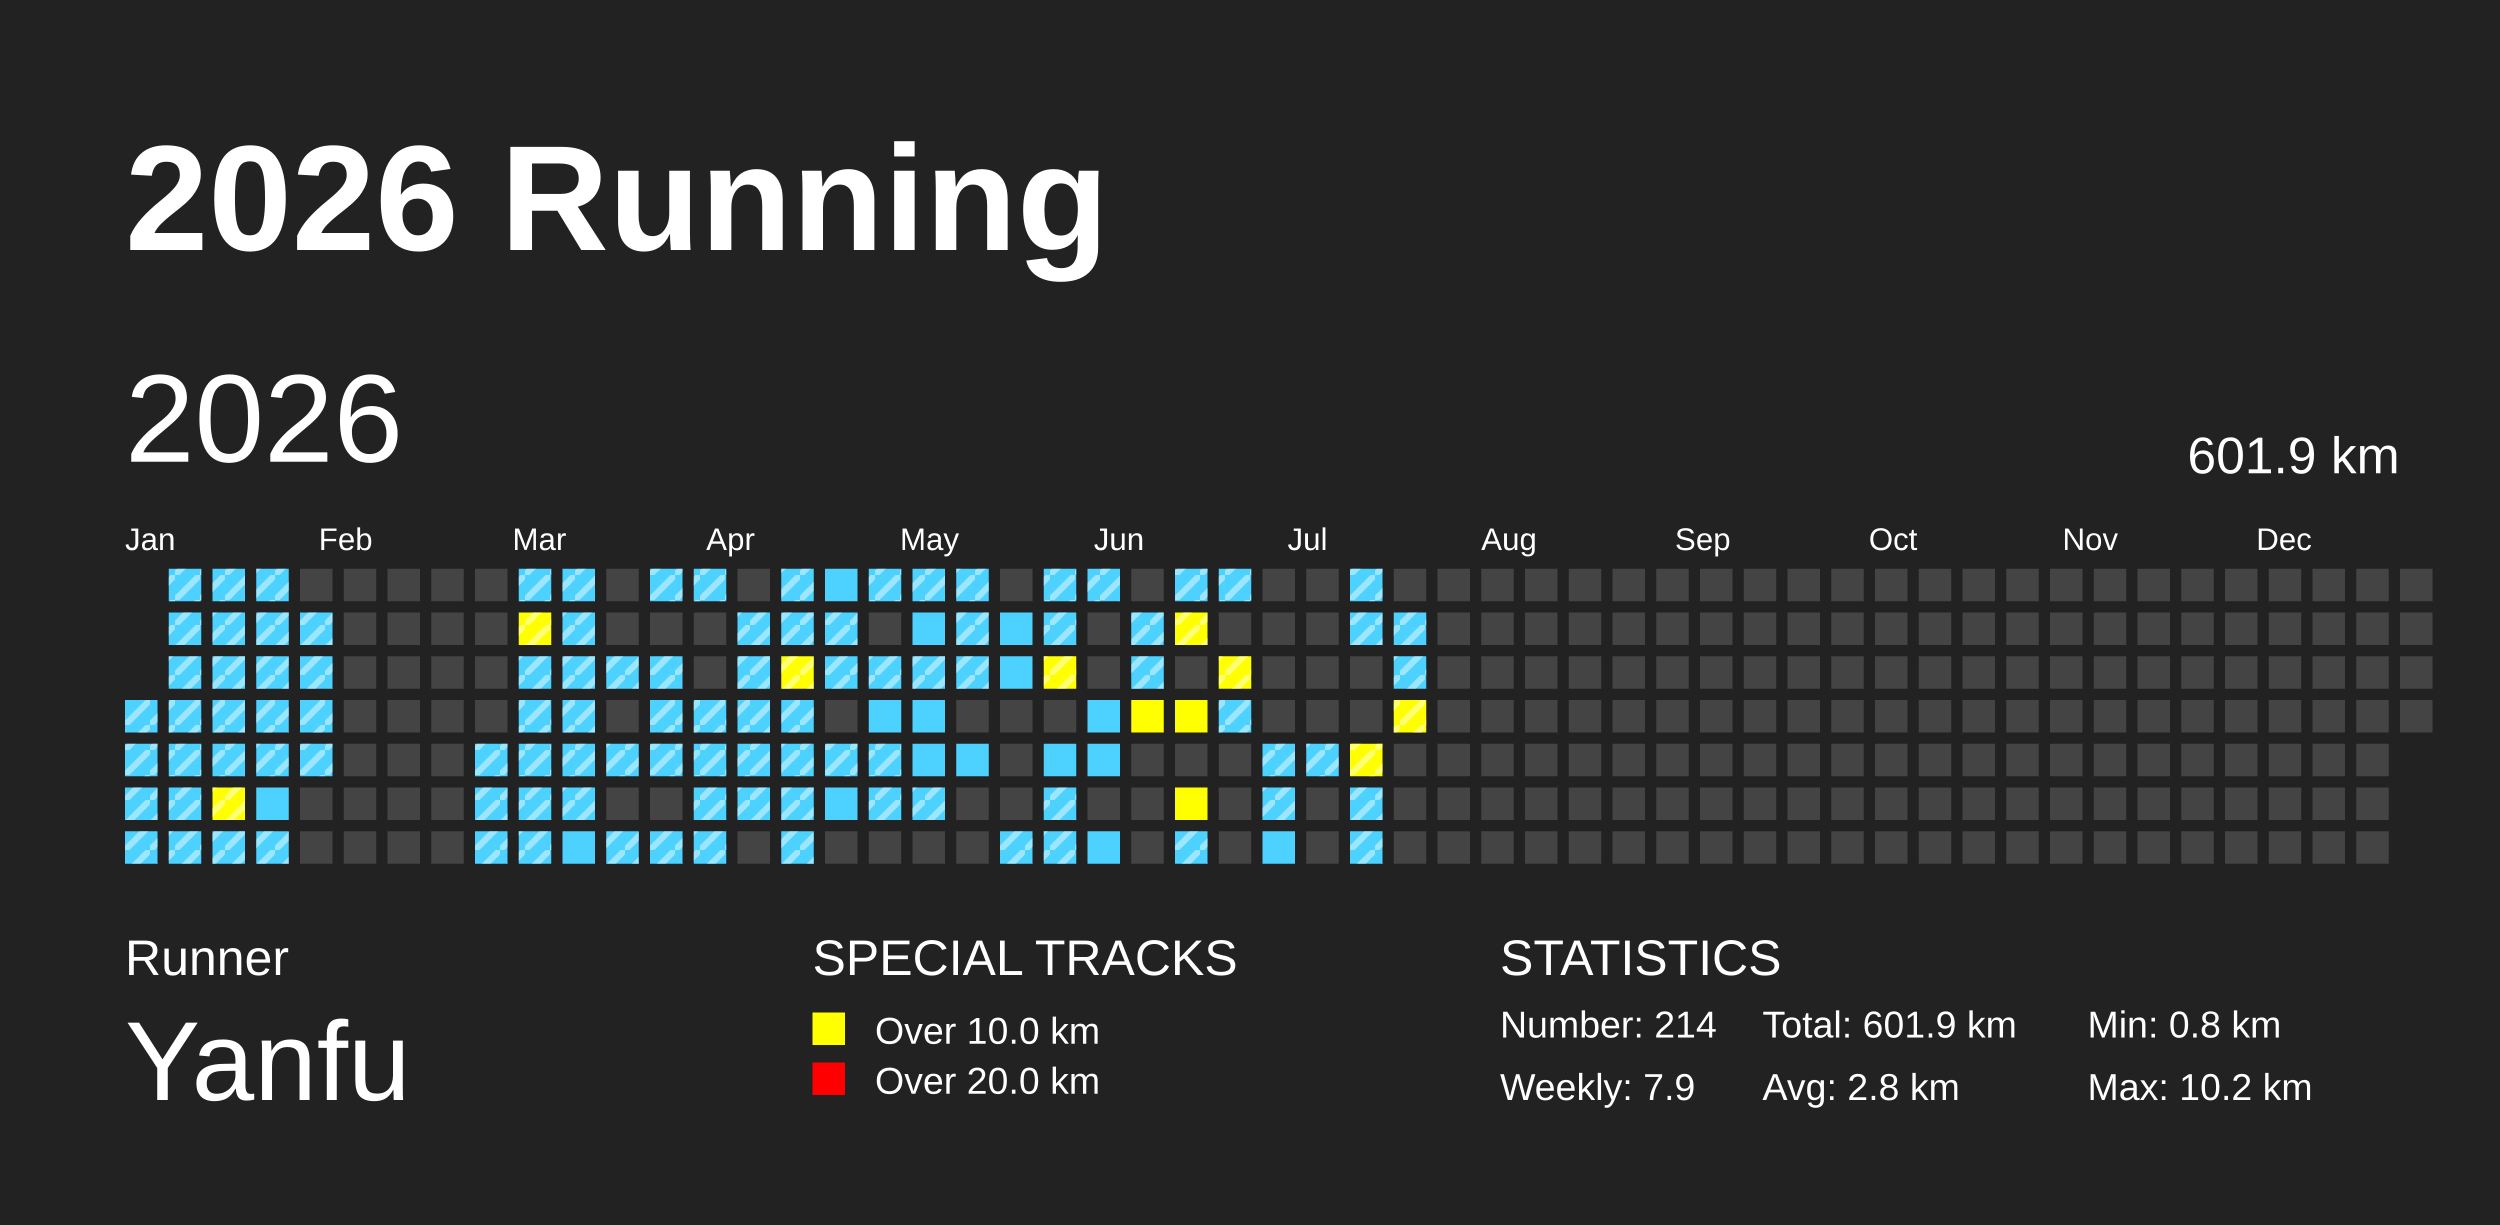
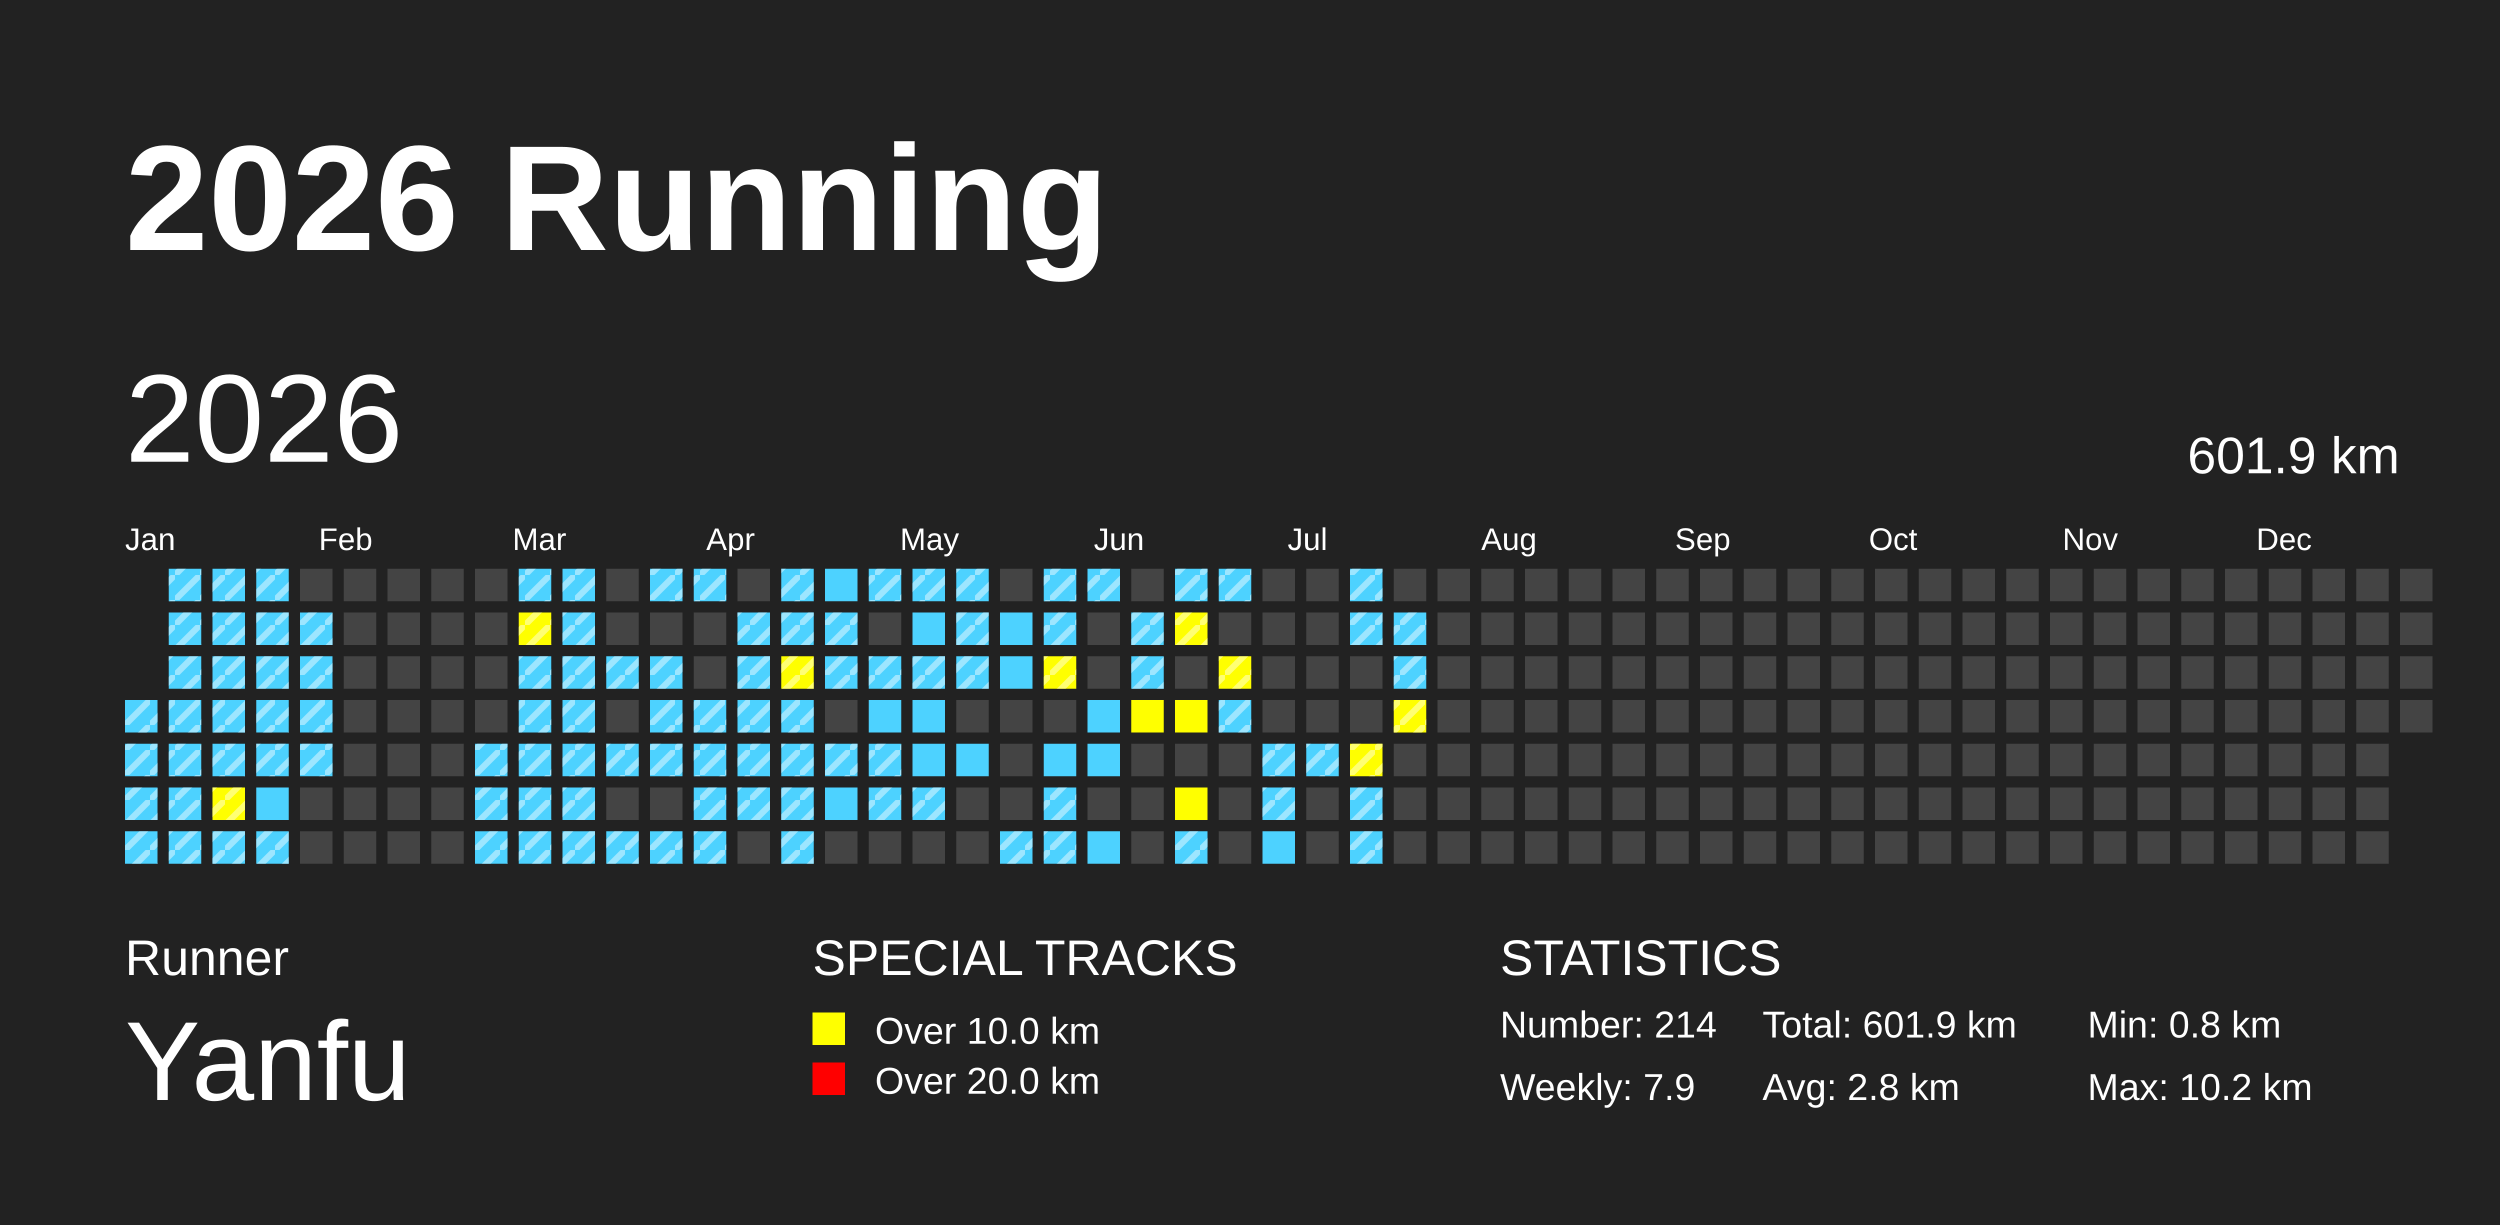
<svg xmlns="http://www.w3.org/2000/svg" baseProfile="full" height="98mm" version="1.1" viewBox="0,0,200,98" width="200mm">
  <defs>
    <pattern height="2" id="indoor-stripe" patternUnits="userSpaceOnUse" width="2">
      <line stroke="white" stroke-opacity="0.45" stroke-width="0.5" x1="0" x2="2" y1="2" y2="0" />
    </pattern>
  </defs>
  <rect fill="#222222" height="98" width="200" x="0" y="0" />
  <text fill="#FFFFFF" style="font-size:12px; font-family:Arial; font-weight:bold;" x="10" y="20">2026 Running</text>
  <text fill="#FFFFFF" style="font-size:4px; font-family:Arial" x="10" y="78">Runner</text>
  <text fill="#FFFFFF" style="font-size:9px; font-family:Arial" x="10" y="88">Yanfu</text>
  <text fill="#FFFFFF" style="font-size:4px; font-family:Arial" x="65" y="78">SPECIAL TRACKS</text>
  <rect fill="yellow" height="2.6" width="2.6" x="65" y="81" />
  <text fill="#FFFFFF" style="font-size:3px; font-family:Arial" x="70" y="83.5">Over 10.0 km</text>
  <rect fill="red" height="2.6" width="2.6" x="65" y="85" />
  <text fill="#FFFFFF" style="font-size:3px; font-family:Arial" x="70" y="87.5">Over 20.0 km</text>
  <text fill="#FFFFFF" style="font-size:4px; font-family:Arial" x="120" y="78">STATISTICS</text>
  <text fill="#FFFFFF" style="font-size:3px; font-family:Arial" x="120" y="83">Number: 214</text>
  <text fill="#FFFFFF" style="font-size:3px; font-family:Arial" x="120" y="88">Weekly: 7.9</text>
  <text fill="#FFFFFF" style="font-size:3px; font-family:Arial" x="141" y="83">Total: 601.9 km</text>
  <text fill="#FFFFFF" style="font-size:3px; font-family:Arial" x="141" y="88">Avg: 2.8 km</text>
  <text fill="#FFFFFF" style="font-size:3px; font-family:Arial" x="167" y="83">Min: 0.8 km</text>
  <text fill="#FFFFFF" style="font-size:3px; font-family:Arial" x="167" y="88">Max: 10.2 km</text>
  <text dominant-baseline="hanging" fill="#FFFFFF" style="font-size:10.0px; font-family:Arial;" x="10" y="30">2026</text>
  <text dominant-baseline="hanging" fill="#FFFFFF" style="font-size:4.125px; font-family:Arial;" x="175" y="35">601.9 km</text>
  <text fill="#FFFFFF" style="font-size:2.5px; font-family:Arial" x="10.0" y="44">Jan</text>
  <text fill="#FFFFFF" style="font-size:2.5px; font-family:Arial" x="25.5" y="44">Feb</text>
  <text fill="#FFFFFF" style="font-size:2.5px; font-family:Arial" x="41.0" y="44">Mar</text>
  <text fill="#FFFFFF" style="font-size:2.5px; font-family:Arial" x="56.5" y="44">Apr</text>
  <text fill="#FFFFFF" style="font-size:2.5px; font-family:Arial" x="72.0" y="44">May</text>
  <text fill="#FFFFFF" style="font-size:2.5px; font-family:Arial" x="87.5" y="44">Jun</text>
  <text fill="#FFFFFF" style="font-size:2.5px; font-family:Arial" x="103.0" y="44">Jul</text>
  <text fill="#FFFFFF" style="font-size:2.5px; font-family:Arial" x="118.5" y="44">Aug</text>
  <text fill="#FFFFFF" style="font-size:2.5px; font-family:Arial" x="134.0" y="44">Sep</text>
  <text fill="#FFFFFF" style="font-size:2.5px; font-family:Arial" x="149.5" y="44">Oct</text>
  <text fill="#FFFFFF" style="font-size:2.5px; font-family:Arial" x="165.0" y="44">Nov</text>
  <text fill="#FFFFFF" style="font-size:2.5px; font-family:Arial" x="180.5" y="44">Dec</text>
  <rect fill="#4DD2FF" height="2.6" width="2.6" x="10.0" y="56.0" />
  <rect fill="url(#indoor-stripe)" height="2.6" width="2.6" x="10.0" y="56.0" />
  <rect fill="#4DD2FF" height="2.6" width="2.6" x="10.0" y="59.5" />
  <rect fill="url(#indoor-stripe)" height="2.6" width="2.6" x="10.0" y="59.5" />
  <rect fill="#4DD2FF" height="2.6" width="2.6" x="10.0" y="63.0" />
  <rect fill="url(#indoor-stripe)" height="2.6" width="2.6" x="10.0" y="63.0" />
  <rect fill="#4DD2FF" height="2.6" width="2.6" x="10.0" y="66.5" />
  <rect fill="url(#indoor-stripe)" height="2.6" width="2.6" x="10.0" y="66.5" />
  <rect fill="#4DD2FF" height="2.6" width="2.6" x="13.5" y="45.5" />
  <rect fill="url(#indoor-stripe)" height="2.6" width="2.6" x="13.5" y="45.5" />
  <rect fill="#4DD2FF" height="2.6" width="2.6" x="13.5" y="49.0" />
  <rect fill="url(#indoor-stripe)" height="2.6" width="2.6" x="13.5" y="49.0" />
  <rect fill="#4DD2FF" height="2.6" width="2.6" x="13.5" y="52.5" />
  <rect fill="url(#indoor-stripe)" height="2.6" width="2.6" x="13.5" y="52.5" />
  <rect fill="#4DD2FF" height="2.6" width="2.6" x="13.5" y="56.0" />
  <rect fill="url(#indoor-stripe)" height="2.6" width="2.6" x="13.5" y="56.0" />
  <rect fill="#4DD2FF" height="2.6" width="2.6" x="13.5" y="59.5" />
  <rect fill="url(#indoor-stripe)" height="2.6" width="2.6" x="13.5" y="59.5" />
  <rect fill="#4DD2FF" height="2.6" width="2.6" x="13.5" y="63.0" />
  <rect fill="url(#indoor-stripe)" height="2.6" width="2.6" x="13.5" y="63.0" />
  <rect fill="#4DD2FF" height="2.6" width="2.6" x="13.5" y="66.5" />
  <rect fill="url(#indoor-stripe)" height="2.6" width="2.6" x="13.5" y="66.5" />
  <rect fill="#4DD2FF" height="2.6" width="2.6" x="17.0" y="45.5" />
  <rect fill="url(#indoor-stripe)" height="2.6" width="2.6" x="17.0" y="45.5" />
  <rect fill="#4DD2FF" height="2.6" width="2.6" x="17.0" y="49.0" />
  <rect fill="url(#indoor-stripe)" height="2.6" width="2.6" x="17.0" y="49.0" />
  <rect fill="#4DD2FF" height="2.6" width="2.6" x="17.0" y="52.5" />
  <rect fill="url(#indoor-stripe)" height="2.6" width="2.6" x="17.0" y="52.5" />
  <rect fill="#4DD2FF" height="2.6" width="2.6" x="17.0" y="56.0" />
  <rect fill="url(#indoor-stripe)" height="2.6" width="2.6" x="17.0" y="56.0" />
  <rect fill="#4DD2FF" height="2.6" width="2.6" x="17.0" y="59.5" />
  <rect fill="url(#indoor-stripe)" height="2.6" width="2.6" x="17.0" y="59.5" />
  <rect fill="yellow" height="2.6" width="2.6" x="17.0" y="63.0" />
  <rect fill="url(#indoor-stripe)" height="2.6" width="2.6" x="17.0" y="63.0" />
  <rect fill="#4DD2FF" height="2.6" width="2.6" x="17.0" y="66.5" />
  <rect fill="url(#indoor-stripe)" height="2.6" width="2.6" x="17.0" y="66.5" />
  <rect fill="#4DD2FF" height="2.6" width="2.6" x="20.5" y="45.5" />
  <rect fill="url(#indoor-stripe)" height="2.6" width="2.6" x="20.5" y="45.5" />
  <rect fill="#4DD2FF" height="2.6" width="2.6" x="20.5" y="49.0" />
  <rect fill="url(#indoor-stripe)" height="2.6" width="2.6" x="20.5" y="49.0" />
  <rect fill="#4DD2FF" height="2.6" width="2.6" x="20.5" y="52.5" />
  <rect fill="url(#indoor-stripe)" height="2.6" width="2.6" x="20.5" y="52.5" />
  <rect fill="#4DD2FF" height="2.6" width="2.6" x="20.5" y="56.0" />
  <rect fill="url(#indoor-stripe)" height="2.6" width="2.6" x="20.5" y="56.0" />
  <rect fill="#4DD2FF" height="2.6" width="2.6" x="20.5" y="59.5" />
  <rect fill="url(#indoor-stripe)" height="2.6" width="2.6" x="20.5" y="59.5" />
  <rect fill="#4DD2FF" height="2.6" width="2.6" x="20.5" y="63.0" />
  <rect fill="#4DD2FF" height="2.6" width="2.6" x="20.5" y="66.5" />
  <rect fill="url(#indoor-stripe)" height="2.6" width="2.6" x="20.5" y="66.5" />
  <rect fill="#444444" height="2.6" width="2.6" x="24.0" y="45.5" />
  <rect fill="#4DD2FF" height="2.6" width="2.6" x="24.0" y="49.0" />
  <rect fill="url(#indoor-stripe)" height="2.6" width="2.6" x="24.0" y="49.0" />
  <rect fill="#4DD2FF" height="2.6" width="2.6" x="24.0" y="52.5" />
  <rect fill="url(#indoor-stripe)" height="2.6" width="2.6" x="24.0" y="52.5" />
  <rect fill="#4DD2FF" height="2.6" width="2.6" x="24.0" y="56.0" />
  <rect fill="url(#indoor-stripe)" height="2.6" width="2.6" x="24.0" y="56.0" />
  <rect fill="#4DD2FF" height="2.6" width="2.6" x="24.0" y="59.5" />
  <rect fill="url(#indoor-stripe)" height="2.6" width="2.6" x="24.0" y="59.5" />
  <rect fill="#444444" height="2.6" width="2.6" x="24.0" y="63.0" />
  <rect fill="#444444" height="2.6" width="2.6" x="24.0" y="66.5" />
  <rect fill="#444444" height="2.6" width="2.6" x="27.5" y="45.5" />
  <rect fill="#444444" height="2.6" width="2.6" x="27.5" y="49.0" />
  <rect fill="#444444" height="2.6" width="2.6" x="27.5" y="52.5" />
  <rect fill="#444444" height="2.6" width="2.6" x="27.5" y="56.0" />
  <rect fill="#444444" height="2.6" width="2.6" x="27.5" y="59.5" />
  <rect fill="#444444" height="2.6" width="2.6" x="27.5" y="63.0" />
  <rect fill="#444444" height="2.6" width="2.6" x="27.5" y="66.5" />
  <rect fill="#444444" height="2.6" width="2.6" x="31.0" y="45.5" />
  <rect fill="#444444" height="2.6" width="2.6" x="31.0" y="49.0" />
  <rect fill="#444444" height="2.6" width="2.6" x="31.0" y="52.5" />
  <rect fill="#444444" height="2.6" width="2.6" x="31.0" y="56.0" />
  <rect fill="#444444" height="2.6" width="2.6" x="31.0" y="59.5" />
  <rect fill="#444444" height="2.6" width="2.6" x="31.0" y="63.0" />
  <rect fill="#444444" height="2.6" width="2.6" x="31.0" y="66.5" />
  <rect fill="#444444" height="2.6" width="2.6" x="34.5" y="45.5" />
  <rect fill="#444444" height="2.6" width="2.6" x="34.5" y="49.0" />
  <rect fill="#444444" height="2.6" width="2.6" x="34.5" y="52.5" />
  <rect fill="#444444" height="2.6" width="2.6" x="34.5" y="56.0" />
  <rect fill="#444444" height="2.6" width="2.6" x="34.5" y="59.5" />
  <rect fill="#444444" height="2.6" width="2.6" x="34.5" y="63.0" />
  <rect fill="#444444" height="2.6" width="2.6" x="34.5" y="66.5" />
  <rect fill="#444444" height="2.6" width="2.6" x="38.0" y="45.5" />
  <rect fill="#444444" height="2.6" width="2.6" x="38.0" y="49.0" />
  <rect fill="#444444" height="2.6" width="2.6" x="38.0" y="52.5" />
  <rect fill="#444444" height="2.6" width="2.6" x="38.0" y="56.0" />
  <rect fill="#4DD2FF" height="2.6" width="2.6" x="38.0" y="59.5" />
  <rect fill="url(#indoor-stripe)" height="2.6" width="2.6" x="38.0" y="59.5" />
  <rect fill="#4DD2FF" height="2.6" width="2.6" x="38.0" y="63.0" />
  <rect fill="url(#indoor-stripe)" height="2.6" width="2.6" x="38.0" y="63.0" />
  <rect fill="#4DD2FF" height="2.6" width="2.6" x="38.0" y="66.5" />
  <rect fill="url(#indoor-stripe)" height="2.6" width="2.6" x="38.0" y="66.5" />
  <rect fill="#4DD2FF" height="2.6" width="2.6" x="41.5" y="45.5" />
  <rect fill="url(#indoor-stripe)" height="2.6" width="2.6" x="41.5" y="45.5" />
  <rect fill="yellow" height="2.6" width="2.6" x="41.5" y="49.0" />
  <rect fill="url(#indoor-stripe)" height="2.6" width="2.6" x="41.5" y="49.0" />
  <rect fill="#4DD2FF" height="2.6" width="2.6" x="41.5" y="52.5" />
  <rect fill="url(#indoor-stripe)" height="2.6" width="2.6" x="41.5" y="52.5" />
  <rect fill="#4DD2FF" height="2.6" width="2.6" x="41.5" y="56.0" />
  <rect fill="url(#indoor-stripe)" height="2.6" width="2.6" x="41.5" y="56.0" />
  <rect fill="#4DD2FF" height="2.6" width="2.6" x="41.5" y="59.5" />
  <rect fill="url(#indoor-stripe)" height="2.6" width="2.6" x="41.5" y="59.5" />
  <rect fill="#4DD2FF" height="2.6" width="2.6" x="41.5" y="63.0" />
  <rect fill="url(#indoor-stripe)" height="2.6" width="2.6" x="41.5" y="63.0" />
  <rect fill="#4DD2FF" height="2.6" width="2.6" x="41.5" y="66.5" />
  <rect fill="url(#indoor-stripe)" height="2.6" width="2.6" x="41.5" y="66.5" />
  <rect fill="#4DD2FF" height="2.6" width="2.6" x="45.0" y="45.5" />
  <rect fill="url(#indoor-stripe)" height="2.6" width="2.6" x="45.0" y="45.5" />
  <rect fill="#4DD2FF" height="2.6" width="2.6" x="45.0" y="49.0" />
  <rect fill="url(#indoor-stripe)" height="2.6" width="2.6" x="45.0" y="49.0" />
  <rect fill="#4DD2FF" height="2.6" width="2.6" x="45.0" y="52.5" />
  <rect fill="url(#indoor-stripe)" height="2.6" width="2.6" x="45.0" y="52.5" />
  <rect fill="#4DD2FF" height="2.6" width="2.6" x="45.0" y="56.0" />
  <rect fill="url(#indoor-stripe)" height="2.6" width="2.6" x="45.0" y="56.0" />
  <rect fill="#4DD2FF" height="2.6" width="2.6" x="45.0" y="59.5" />
  <rect fill="url(#indoor-stripe)" height="2.6" width="2.6" x="45.0" y="59.5" />
  <rect fill="#4DD2FF" height="2.6" width="2.6" x="45.0" y="63.0" />
  <rect fill="url(#indoor-stripe)" height="2.6" width="2.6" x="45.0" y="63.0" />
  <rect fill="#4DD2FF" height="2.6" width="2.6" x="45.0" y="66.5" />
+   <rect fill="url(#indoor-stripe)" height="2.6" width="2.6" x="45.0" y="66.5" />
  <rect fill="#444444" height="2.6" width="2.6" x="48.5" y="45.5" />
  <rect fill="#444444" height="2.6" width="2.6" x="48.5" y="49.0" />
  <rect fill="#4DD2FF" height="2.6" width="2.6" x="48.5" y="52.5" />
  <rect fill="url(#indoor-stripe)" height="2.6" width="2.6" x="48.5" y="52.5" />
  <rect fill="#444444" height="2.6" width="2.6" x="48.5" y="56.0" />
  <rect fill="#4DD2FF" height="2.6" width="2.6" x="48.5" y="59.5" />
  <rect fill="url(#indoor-stripe)" height="2.6" width="2.6" x="48.5" y="59.5" />
  <rect fill="#444444" height="2.6" width="2.6" x="48.5" y="63.0" />
  <rect fill="#4DD2FF" height="2.6" width="2.6" x="48.5" y="66.5" />
  <rect fill="url(#indoor-stripe)" height="2.6" width="2.6" x="48.5" y="66.5" />
  <rect fill="#4DD2FF" height="2.6" width="2.6" x="52.0" y="45.5" />
  <rect fill="url(#indoor-stripe)" height="2.6" width="2.6" x="52.0" y="45.5" />
  <rect fill="#444444" height="2.6" width="2.6" x="52.0" y="49.0" />
  <rect fill="#4DD2FF" height="2.6" width="2.6" x="52.0" y="52.5" />
  <rect fill="url(#indoor-stripe)" height="2.6" width="2.6" x="52.0" y="52.5" />
  <rect fill="#4DD2FF" height="2.6" width="2.6" x="52.0" y="56.0" />
  <rect fill="url(#indoor-stripe)" height="2.6" width="2.6" x="52.0" y="56.0" />
  <rect fill="#4DD2FF" height="2.6" width="2.6" x="52.0" y="59.5" />
  <rect fill="url(#indoor-stripe)" height="2.6" width="2.6" x="52.0" y="59.5" />
  <rect fill="#444444" height="2.6" width="2.6" x="52.0" y="63.0" />
  <rect fill="#4DD2FF" height="2.6" width="2.6" x="52.0" y="66.5" />
  <rect fill="url(#indoor-stripe)" height="2.6" width="2.6" x="52.0" y="66.5" />
  <rect fill="#4DD2FF" height="2.6" width="2.6" x="55.5" y="45.5" />
  <rect fill="url(#indoor-stripe)" height="2.6" width="2.6" x="55.5" y="45.5" />
  <rect fill="#444444" height="2.6" width="2.6" x="55.5" y="49.0" />
  <rect fill="#444444" height="2.6" width="2.6" x="55.5" y="52.5" />
  <rect fill="#4DD2FF" height="2.6" width="2.6" x="55.5" y="56.0" />
  <rect fill="url(#indoor-stripe)" height="2.6" width="2.6" x="55.5" y="56.0" />
  <rect fill="#4DD2FF" height="2.6" width="2.6" x="55.5" y="59.5" />
  <rect fill="url(#indoor-stripe)" height="2.6" width="2.6" x="55.5" y="59.5" />
  <rect fill="#4DD2FF" height="2.6" width="2.6" x="55.5" y="63.0" />
  <rect fill="url(#indoor-stripe)" height="2.6" width="2.6" x="55.5" y="63.0" />
  <rect fill="#4DD2FF" height="2.6" width="2.6" x="55.5" y="66.5" />
  <rect fill="url(#indoor-stripe)" height="2.6" width="2.6" x="55.5" y="66.5" />
  <rect fill="#444444" height="2.6" width="2.6" x="59.0" y="45.5" />
  <rect fill="#4DD2FF" height="2.6" width="2.6" x="59.0" y="49.0" />
  <rect fill="url(#indoor-stripe)" height="2.6" width="2.6" x="59.0" y="49.0" />
  <rect fill="#4DD2FF" height="2.6" width="2.6" x="59.0" y="52.5" />
  <rect fill="url(#indoor-stripe)" height="2.6" width="2.6" x="59.0" y="52.5" />
  <rect fill="#4DD2FF" height="2.6" width="2.6" x="59.0" y="56.0" />
  <rect fill="url(#indoor-stripe)" height="2.6" width="2.6" x="59.0" y="56.0" />
  <rect fill="#4DD2FF" height="2.6" width="2.6" x="59.0" y="59.5" />
  <rect fill="url(#indoor-stripe)" height="2.6" width="2.6" x="59.0" y="59.5" />
  <rect fill="#4DD2FF" height="2.6" width="2.6" x="59.0" y="63.0" />
  <rect fill="url(#indoor-stripe)" height="2.6" width="2.6" x="59.0" y="63.0" />
  <rect fill="#444444" height="2.6" width="2.6" x="59.0" y="66.5" />
  <rect fill="#4DD2FF" height="2.6" width="2.6" x="62.5" y="45.5" />
  <rect fill="url(#indoor-stripe)" height="2.6" width="2.6" x="62.5" y="45.5" />
  <rect fill="#4DD2FF" height="2.6" width="2.6" x="62.5" y="49.0" />
  <rect fill="url(#indoor-stripe)" height="2.6" width="2.6" x="62.5" y="49.0" />
  <rect fill="yellow" height="2.6" width="2.6" x="62.5" y="52.5" />
  <rect fill="url(#indoor-stripe)" height="2.6" width="2.6" x="62.5" y="52.5" />
  <rect fill="#4DD2FF" height="2.6" width="2.6" x="62.5" y="56.0" />
  <rect fill="url(#indoor-stripe)" height="2.6" width="2.6" x="62.5" y="56.0" />
  <rect fill="#4DD2FF" height="2.6" width="2.6" x="62.5" y="59.5" />
  <rect fill="url(#indoor-stripe)" height="2.6" width="2.6" x="62.5" y="59.5" />
  <rect fill="#4DD2FF" height="2.6" width="2.6" x="62.5" y="63.0" />
  <rect fill="url(#indoor-stripe)" height="2.6" width="2.6" x="62.5" y="63.0" />
  <rect fill="#4DD2FF" height="2.6" width="2.6" x="62.5" y="66.5" />
  <rect fill="url(#indoor-stripe)" height="2.6" width="2.6" x="62.5" y="66.5" />
  <rect fill="#4DD2FF" height="2.6" width="2.6" x="66.0" y="45.5" />
  <rect fill="#4DD2FF" height="2.6" width="2.6" x="66.0" y="49.0" />
  <rect fill="url(#indoor-stripe)" height="2.6" width="2.6" x="66.0" y="49.0" />
  <rect fill="#4DD2FF" height="2.6" width="2.6" x="66.0" y="52.5" />
  <rect fill="url(#indoor-stripe)" height="2.6" width="2.6" x="66.0" y="52.5" />
  <rect fill="#444444" height="2.6" width="2.6" x="66.0" y="56.0" />
  <rect fill="#4DD2FF" height="2.6" width="2.6" x="66.0" y="59.5" />
  <rect fill="url(#indoor-stripe)" height="2.6" width="2.6" x="66.0" y="59.5" />
  <rect fill="#4DD2FF" height="2.6" width="2.6" x="66.0" y="63.0" />
  <rect fill="#444444" height="2.6" width="2.6" x="66.0" y="66.5" />
  <rect fill="#4DD2FF" height="2.6" width="2.6" x="69.5" y="45.5" />
  <rect fill="url(#indoor-stripe)" height="2.6" width="2.6" x="69.5" y="45.5" />
  <rect fill="#444444" height="2.6" width="2.6" x="69.5" y="49.0" />
  <rect fill="#4DD2FF" height="2.6" width="2.6" x="69.5" y="52.5" />
  <rect fill="url(#indoor-stripe)" height="2.6" width="2.6" x="69.5" y="52.5" />
  <rect fill="#4DD2FF" height="2.6" width="2.6" x="69.5" y="56.0" />
  <rect fill="#4DD2FF" height="2.6" width="2.6" x="69.5" y="59.5" />
  <rect fill="url(#indoor-stripe)" height="2.6" width="2.6" x="69.5" y="59.5" />
  <rect fill="#4DD2FF" height="2.6" width="2.6" x="69.5" y="63.0" />
  <rect fill="url(#indoor-stripe)" height="2.6" width="2.6" x="69.5" y="63.0" />
  <rect fill="#444444" height="2.6" width="2.6" x="69.5" y="66.5" />
  <rect fill="#4DD2FF" height="2.6" width="2.6" x="73.0" y="45.5" />
  <rect fill="url(#indoor-stripe)" height="2.6" width="2.6" x="73.0" y="45.5" />
  <rect fill="#4DD2FF" height="2.6" width="2.6" x="73.0" y="49.0" />
  <rect fill="#4DD2FF" height="2.6" width="2.6" x="73.0" y="52.5" />
  <rect fill="url(#indoor-stripe)" height="2.6" width="2.6" x="73.0" y="52.5" />
  <rect fill="#4DD2FF" height="2.6" width="2.6" x="73.0" y="56.0" />
  <rect fill="#4DD2FF" height="2.6" width="2.6" x="73.0" y="59.5" />
  <rect fill="#4DD2FF" height="2.6" width="2.6" x="73.0" y="63.0" />
  <rect fill="url(#indoor-stripe)" height="2.6" width="2.6" x="73.0" y="63.0" />
  <rect fill="#444444" height="2.6" width="2.6" x="73.0" y="66.5" />
  <rect fill="#4DD2FF" height="2.6" width="2.6" x="76.5" y="45.5" />
  <rect fill="url(#indoor-stripe)" height="2.6" width="2.6" x="76.5" y="45.5" />
  <rect fill="#4DD2FF" height="2.6" width="2.6" x="76.5" y="49.0" />
  <rect fill="url(#indoor-stripe)" height="2.6" width="2.6" x="76.5" y="49.0" />
  <rect fill="#4DD2FF" height="2.6" width="2.6" x="76.5" y="52.5" />
  <rect fill="url(#indoor-stripe)" height="2.6" width="2.6" x="76.5" y="52.5" />
  <rect fill="#444444" height="2.6" width="2.6" x="76.5" y="56.0" />
  <rect fill="#4DD2FF" height="2.6" width="2.6" x="76.5" y="59.5" />
  <rect fill="#444444" height="2.6" width="2.6" x="76.5" y="63.0" />
  <rect fill="#444444" height="2.6" width="2.6" x="76.5" y="66.5" />
  <rect fill="#444444" height="2.6" width="2.6" x="80.0" y="45.5" />
  <rect fill="#4DD2FF" height="2.6" width="2.6" x="80.0" y="49.0" />
  <rect fill="#4DD2FF" height="2.6" width="2.6" x="80.0" y="52.5" />
  <rect fill="#444444" height="2.6" width="2.6" x="80.0" y="56.0" />
  <rect fill="#444444" height="2.6" width="2.6" x="80.0" y="59.5" />
  <rect fill="#444444" height="2.6" width="2.6" x="80.0" y="63.0" />
  <rect fill="#4DD2FF" height="2.6" width="2.6" x="80.0" y="66.5" />
  <rect fill="url(#indoor-stripe)" height="2.6" width="2.6" x="80.0" y="66.5" />
  <rect fill="#4DD2FF" height="2.6" width="2.6" x="83.5" y="45.5" />
  <rect fill="url(#indoor-stripe)" height="2.6" width="2.6" x="83.5" y="45.5" />
  <rect fill="#4DD2FF" height="2.6" width="2.6" x="83.5" y="49.0" />
  <rect fill="url(#indoor-stripe)" height="2.6" width="2.6" x="83.5" y="49.0" />
  <rect fill="yellow" height="2.6" width="2.6" x="83.5" y="52.5" />
  <rect fill="url(#indoor-stripe)" height="2.6" width="2.6" x="83.5" y="52.5" />
  <rect fill="#444444" height="2.6" width="2.6" x="83.5" y="56.0" />
  <rect fill="#4DD2FF" height="2.6" width="2.6" x="83.5" y="59.5" />
  <rect fill="#4DD2FF" height="2.6" width="2.6" x="83.5" y="63.0" />
  <rect fill="url(#indoor-stripe)" height="2.6" width="2.6" x="83.5" y="63.0" />
  <rect fill="#4DD2FF" height="2.6" width="2.6" x="83.5" y="66.5" />
  <rect fill="url(#indoor-stripe)" height="2.6" width="2.6" x="83.5" y="66.5" />
  <rect fill="#4DD2FF" height="2.6" width="2.6" x="87.0" y="45.5" />
  <rect fill="url(#indoor-stripe)" height="2.6" width="2.6" x="87.0" y="45.5" />
  <rect fill="#444444" height="2.6" width="2.6" x="87.0" y="49.0" />
  <rect fill="#444444" height="2.6" width="2.6" x="87.0" y="52.5" />
  <rect fill="#4DD2FF" height="2.6" width="2.6" x="87.0" y="56.0" />
  <rect fill="#4DD2FF" height="2.6" width="2.6" x="87.0" y="59.5" />
  <rect fill="#444444" height="2.6" width="2.6" x="87.0" y="63.0" />
  <rect fill="#4DD2FF" height="2.6" width="2.6" x="87.0" y="66.5" />
  <rect fill="#444444" height="2.6" width="2.6" x="90.5" y="45.5" />
  <rect fill="#4DD2FF" height="2.6" width="2.6" x="90.5" y="49.0" />
  <rect fill="url(#indoor-stripe)" height="2.6" width="2.6" x="90.5" y="49.0" />
  <rect fill="#4DD2FF" height="2.6" width="2.6" x="90.5" y="52.5" />
  <rect fill="url(#indoor-stripe)" height="2.6" width="2.6" x="90.5" y="52.5" />
  <rect fill="yellow" height="2.6" width="2.6" x="90.5" y="56.0" />
  <rect fill="#444444" height="2.6" width="2.6" x="90.5" y="59.5" />
  <rect fill="#444444" height="2.6" width="2.6" x="90.5" y="63.0" />
  <rect fill="#444444" height="2.6" width="2.6" x="90.5" y="66.5" />
  <rect fill="#4DD2FF" height="2.6" width="2.6" x="94.0" y="45.5" />
  <rect fill="url(#indoor-stripe)" height="2.6" width="2.6" x="94.0" y="45.5" />
  <rect fill="yellow" height="2.6" width="2.6" x="94.0" y="49.0" />
  <rect fill="url(#indoor-stripe)" height="2.6" width="2.6" x="94.0" y="49.0" />
  <rect fill="#444444" height="2.6" width="2.6" x="94.0" y="52.5" />
  <rect fill="yellow" height="2.6" width="2.6" x="94.0" y="56.0" />
  <rect fill="#444444" height="2.6" width="2.6" x="94.0" y="59.5" />
  <rect fill="yellow" height="2.6" width="2.6" x="94.0" y="63.0" />
  <rect fill="#4DD2FF" height="2.6" width="2.6" x="94.0" y="66.5" />
  <rect fill="url(#indoor-stripe)" height="2.6" width="2.6" x="94.0" y="66.5" />
  <rect fill="#4DD2FF" height="2.6" width="2.6" x="97.5" y="45.5" />
  <rect fill="url(#indoor-stripe)" height="2.6" width="2.6" x="97.5" y="45.5" />
  <rect fill="#444444" height="2.6" width="2.6" x="97.5" y="49.0" />
  <rect fill="yellow" height="2.6" width="2.6" x="97.5" y="52.5" />
  <rect fill="url(#indoor-stripe)" height="2.6" width="2.6" x="97.5" y="52.5" />
  <rect fill="#4DD2FF" height="2.6" width="2.6" x="97.5" y="56.0" />
  <rect fill="url(#indoor-stripe)" height="2.6" width="2.6" x="97.5" y="56.0" />
  <rect fill="#444444" height="2.6" width="2.6" x="97.5" y="59.5" />
  <rect fill="#444444" height="2.6" width="2.6" x="97.5" y="63.0" />
  <rect fill="#444444" height="2.6" width="2.6" x="97.5" y="66.5" />
  <rect fill="#444444" height="2.6" width="2.6" x="101.0" y="45.5" />
  <rect fill="#444444" height="2.6" width="2.6" x="101.0" y="49.0" />
  <rect fill="#444444" height="2.6" width="2.6" x="101.0" y="52.5" />
  <rect fill="#444444" height="2.6" width="2.6" x="101.0" y="56.0" />
  <rect fill="#4DD2FF" height="2.6" width="2.6" x="101.0" y="59.5" />
  <rect fill="url(#indoor-stripe)" height="2.6" width="2.6" x="101.0" y="59.5" />
  <rect fill="#4DD2FF" height="2.6" width="2.6" x="101.0" y="63.0" />
  <rect fill="url(#indoor-stripe)" height="2.6" width="2.6" x="101.0" y="63.0" />
  <rect fill="#4DD2FF" height="2.6" width="2.6" x="101.0" y="66.5" />
  <rect fill="#444444" height="2.6" width="2.6" x="104.5" y="45.5" />
  <rect fill="#444444" height="2.6" width="2.6" x="104.5" y="49.0" />
  <rect fill="#444444" height="2.6" width="2.6" x="104.5" y="52.5" />
  <rect fill="#444444" height="2.6" width="2.6" x="104.5" y="56.0" />
  <rect fill="#4DD2FF" height="2.6" width="2.6" x="104.5" y="59.5" />
  <rect fill="url(#indoor-stripe)" height="2.6" width="2.6" x="104.5" y="59.5" />
  <rect fill="#444444" height="2.6" width="2.6" x="104.5" y="63.0" />
  <rect fill="#444444" height="2.6" width="2.6" x="104.5" y="66.5" />
  <rect fill="#4DD2FF" height="2.6" width="2.6" x="108.0" y="45.5" />
  <rect fill="url(#indoor-stripe)" height="2.6" width="2.6" x="108.0" y="45.5" />
  <rect fill="#4DD2FF" height="2.6" width="2.6" x="108.0" y="49.0" />
  <rect fill="url(#indoor-stripe)" height="2.6" width="2.6" x="108.0" y="49.0" />
  <rect fill="#444444" height="2.6" width="2.6" x="108.0" y="52.5" />
  <rect fill="#444444" height="2.6" width="2.6" x="108.0" y="56.0" />
  <rect fill="yellow" height="2.6" width="2.6" x="108.0" y="59.5" />
  <rect fill="url(#indoor-stripe)" height="2.6" width="2.6" x="108.0" y="59.5" />
  <rect fill="#4DD2FF" height="2.6" width="2.6" x="108.0" y="63.0" />
  <rect fill="url(#indoor-stripe)" height="2.6" width="2.6" x="108.0" y="63.0" />
  <rect fill="#4DD2FF" height="2.6" width="2.6" x="108.0" y="66.5" />
  <rect fill="url(#indoor-stripe)" height="2.6" width="2.6" x="108.0" y="66.5" />
  <rect fill="#444444" height="2.6" width="2.6" x="111.5" y="45.5" />
  <rect fill="#4DD2FF" height="2.6" width="2.6" x="111.5" y="49.0" />
  <rect fill="url(#indoor-stripe)" height="2.6" width="2.6" x="111.5" y="49.0" />
  <rect fill="#4DD2FF" height="2.6" width="2.6" x="111.5" y="52.5" />
  <rect fill="url(#indoor-stripe)" height="2.6" width="2.6" x="111.5" y="52.5" />
  <rect fill="yellow" height="2.6" width="2.6" x="111.5" y="56.0" />
  <rect fill="url(#indoor-stripe)" height="2.6" width="2.6" x="111.5" y="56.0" />
  <rect fill="#444444" height="2.6" width="2.6" x="111.5" y="59.5" />
  <rect fill="#444444" height="2.6" width="2.6" x="111.5" y="63.0" />
  <rect fill="#444444" height="2.6" width="2.6" x="111.5" y="66.5" />
  <rect fill="#444444" height="2.6" width="2.6" x="115.0" y="45.5" />
  <rect fill="#444444" height="2.6" width="2.6" x="115.0" y="49.0" />
  <rect fill="#444444" height="2.6" width="2.6" x="115.0" y="52.5" />
  <rect fill="#444444" height="2.6" width="2.6" x="115.0" y="56.0" />
  <rect fill="#444444" height="2.6" width="2.6" x="115.0" y="59.5" />
  <rect fill="#444444" height="2.6" width="2.6" x="115.0" y="63.0" />
  <rect fill="#444444" height="2.6" width="2.6" x="115.0" y="66.5" />
  <rect fill="#444444" height="2.6" width="2.6" x="118.5" y="45.5" />
  <rect fill="#444444" height="2.6" width="2.6" x="118.5" y="49.0" />
  <rect fill="#444444" height="2.6" width="2.6" x="118.5" y="52.5" />
  <rect fill="#444444" height="2.6" width="2.6" x="118.5" y="56.0" />
  <rect fill="#444444" height="2.6" width="2.6" x="118.5" y="59.5" />
  <rect fill="#444444" height="2.6" width="2.6" x="118.5" y="63.0" />
  <rect fill="#444444" height="2.6" width="2.6" x="118.5" y="66.5" />
  <rect fill="#444444" height="2.6" width="2.6" x="122.0" y="45.5" />
  <rect fill="#444444" height="2.6" width="2.6" x="122.0" y="49.0" />
  <rect fill="#444444" height="2.6" width="2.6" x="122.0" y="52.5" />
  <rect fill="#444444" height="2.6" width="2.6" x="122.0" y="56.0" />
  <rect fill="#444444" height="2.6" width="2.6" x="122.0" y="59.5" />
  <rect fill="#444444" height="2.6" width="2.6" x="122.0" y="63.0" />
  <rect fill="#444444" height="2.6" width="2.6" x="122.0" y="66.5" />
  <rect fill="#444444" height="2.6" width="2.6" x="125.5" y="45.5" />
  <rect fill="#444444" height="2.6" width="2.6" x="125.5" y="49.0" />
  <rect fill="#444444" height="2.6" width="2.6" x="125.5" y="52.5" />
  <rect fill="#444444" height="2.6" width="2.6" x="125.5" y="56.0" />
  <rect fill="#444444" height="2.6" width="2.6" x="125.5" y="59.5" />
  <rect fill="#444444" height="2.6" width="2.6" x="125.5" y="63.0" />
  <rect fill="#444444" height="2.6" width="2.6" x="125.5" y="66.5" />
  <rect fill="#444444" height="2.6" width="2.6" x="129.0" y="45.5" />
  <rect fill="#444444" height="2.6" width="2.6" x="129.0" y="49.0" />
  <rect fill="#444444" height="2.6" width="2.6" x="129.0" y="52.5" />
  <rect fill="#444444" height="2.6" width="2.6" x="129.0" y="56.0" />
  <rect fill="#444444" height="2.6" width="2.6" x="129.0" y="59.5" />
  <rect fill="#444444" height="2.6" width="2.6" x="129.0" y="63.0" />
  <rect fill="#444444" height="2.6" width="2.6" x="129.0" y="66.5" />
  <rect fill="#444444" height="2.6" width="2.6" x="132.5" y="45.5" />
  <rect fill="#444444" height="2.6" width="2.6" x="132.5" y="49.0" />
  <rect fill="#444444" height="2.6" width="2.6" x="132.5" y="52.5" />
  <rect fill="#444444" height="2.6" width="2.6" x="132.5" y="56.0" />
  <rect fill="#444444" height="2.6" width="2.6" x="132.5" y="59.5" />
  <rect fill="#444444" height="2.6" width="2.6" x="132.5" y="63.0" />
  <rect fill="#444444" height="2.6" width="2.6" x="132.5" y="66.5" />
  <rect fill="#444444" height="2.6" width="2.6" x="136.0" y="45.5" />
  <rect fill="#444444" height="2.6" width="2.6" x="136.0" y="49.0" />
  <rect fill="#444444" height="2.6" width="2.6" x="136.0" y="52.5" />
  <rect fill="#444444" height="2.6" width="2.6" x="136.0" y="56.0" />
  <rect fill="#444444" height="2.6" width="2.6" x="136.0" y="59.5" />
  <rect fill="#444444" height="2.6" width="2.6" x="136.0" y="63.0" />
  <rect fill="#444444" height="2.6" width="2.6" x="136.0" y="66.5" />
  <rect fill="#444444" height="2.6" width="2.6" x="139.5" y="45.5" />
  <rect fill="#444444" height="2.6" width="2.6" x="139.5" y="49.0" />
  <rect fill="#444444" height="2.6" width="2.6" x="139.5" y="52.5" />
  <rect fill="#444444" height="2.6" width="2.6" x="139.5" y="56.0" />
  <rect fill="#444444" height="2.6" width="2.6" x="139.5" y="59.5" />
  <rect fill="#444444" height="2.6" width="2.6" x="139.5" y="63.0" />
  <rect fill="#444444" height="2.6" width="2.6" x="139.5" y="66.5" />
  <rect fill="#444444" height="2.6" width="2.6" x="143.0" y="45.5" />
  <rect fill="#444444" height="2.6" width="2.6" x="143.0" y="49.0" />
  <rect fill="#444444" height="2.6" width="2.6" x="143.0" y="52.5" />
  <rect fill="#444444" height="2.6" width="2.6" x="143.0" y="56.0" />
  <rect fill="#444444" height="2.6" width="2.6" x="143.0" y="59.5" />
  <rect fill="#444444" height="2.6" width="2.6" x="143.0" y="63.0" />
  <rect fill="#444444" height="2.6" width="2.6" x="143.0" y="66.5" />
  <rect fill="#444444" height="2.6" width="2.6" x="146.5" y="45.5" />
  <rect fill="#444444" height="2.6" width="2.6" x="146.5" y="49.0" />
  <rect fill="#444444" height="2.6" width="2.6" x="146.5" y="52.5" />
  <rect fill="#444444" height="2.6" width="2.6" x="146.5" y="56.0" />
  <rect fill="#444444" height="2.6" width="2.6" x="146.5" y="59.5" />
  <rect fill="#444444" height="2.6" width="2.6" x="146.5" y="63.0" />
  <rect fill="#444444" height="2.6" width="2.6" x="146.5" y="66.5" />
  <rect fill="#444444" height="2.6" width="2.6" x="150.0" y="45.5" />
  <rect fill="#444444" height="2.6" width="2.6" x="150.0" y="49.0" />
  <rect fill="#444444" height="2.6" width="2.6" x="150.0" y="52.5" />
  <rect fill="#444444" height="2.6" width="2.6" x="150.0" y="56.0" />
  <rect fill="#444444" height="2.6" width="2.6" x="150.0" y="59.5" />
  <rect fill="#444444" height="2.6" width="2.6" x="150.0" y="63.0" />
  <rect fill="#444444" height="2.6" width="2.6" x="150.0" y="66.5" />
  <rect fill="#444444" height="2.6" width="2.6" x="153.5" y="45.5" />
  <rect fill="#444444" height="2.6" width="2.6" x="153.5" y="49.0" />
  <rect fill="#444444" height="2.6" width="2.6" x="153.5" y="52.5" />
  <rect fill="#444444" height="2.6" width="2.6" x="153.5" y="56.0" />
  <rect fill="#444444" height="2.6" width="2.6" x="153.5" y="59.5" />
  <rect fill="#444444" height="2.6" width="2.6" x="153.5" y="63.0" />
  <rect fill="#444444" height="2.6" width="2.6" x="153.5" y="66.5" />
  <rect fill="#444444" height="2.6" width="2.6" x="157.0" y="45.5" />
  <rect fill="#444444" height="2.6" width="2.6" x="157.0" y="49.0" />
  <rect fill="#444444" height="2.6" width="2.6" x="157.0" y="52.5" />
  <rect fill="#444444" height="2.6" width="2.6" x="157.0" y="56.0" />
  <rect fill="#444444" height="2.6" width="2.6" x="157.0" y="59.5" />
  <rect fill="#444444" height="2.6" width="2.6" x="157.0" y="63.0" />
  <rect fill="#444444" height="2.6" width="2.6" x="157.0" y="66.5" />
  <rect fill="#444444" height="2.6" width="2.6" x="160.5" y="45.5" />
  <rect fill="#444444" height="2.6" width="2.6" x="160.5" y="49.0" />
  <rect fill="#444444" height="2.6" width="2.6" x="160.5" y="52.5" />
  <rect fill="#444444" height="2.6" width="2.6" x="160.5" y="56.0" />
  <rect fill="#444444" height="2.6" width="2.6" x="160.5" y="59.5" />
  <rect fill="#444444" height="2.6" width="2.6" x="160.5" y="63.0" />
  <rect fill="#444444" height="2.6" width="2.6" x="160.5" y="66.5" />
  <rect fill="#444444" height="2.6" width="2.6" x="164.0" y="45.5" />
  <rect fill="#444444" height="2.6" width="2.6" x="164.0" y="49.0" />
  <rect fill="#444444" height="2.6" width="2.6" x="164.0" y="52.5" />
  <rect fill="#444444" height="2.6" width="2.6" x="164.0" y="56.0" />
  <rect fill="#444444" height="2.6" width="2.6" x="164.0" y="59.5" />
  <rect fill="#444444" height="2.6" width="2.6" x="164.0" y="63.0" />
  <rect fill="#444444" height="2.6" width="2.6" x="164.0" y="66.5" />
  <rect fill="#444444" height="2.6" width="2.6" x="167.5" y="45.5" />
  <rect fill="#444444" height="2.6" width="2.6" x="167.5" y="49.0" />
  <rect fill="#444444" height="2.6" width="2.6" x="167.5" y="52.5" />
  <rect fill="#444444" height="2.6" width="2.6" x="167.5" y="56.0" />
  <rect fill="#444444" height="2.6" width="2.6" x="167.5" y="59.5" />
  <rect fill="#444444" height="2.6" width="2.6" x="167.5" y="63.0" />
  <rect fill="#444444" height="2.6" width="2.6" x="167.5" y="66.5" />
  <rect fill="#444444" height="2.6" width="2.6" x="171.0" y="45.5" />
  <rect fill="#444444" height="2.6" width="2.6" x="171.0" y="49.0" />
  <rect fill="#444444" height="2.6" width="2.6" x="171.0" y="52.5" />
  <rect fill="#444444" height="2.6" width="2.6" x="171.0" y="56.0" />
  <rect fill="#444444" height="2.6" width="2.6" x="171.0" y="59.5" />
  <rect fill="#444444" height="2.6" width="2.6" x="171.0" y="63.0" />
  <rect fill="#444444" height="2.6" width="2.6" x="171.0" y="66.5" />
  <rect fill="#444444" height="2.6" width="2.6" x="174.5" y="45.5" />
  <rect fill="#444444" height="2.6" width="2.6" x="174.5" y="49.0" />
  <rect fill="#444444" height="2.6" width="2.6" x="174.5" y="52.5" />
  <rect fill="#444444" height="2.6" width="2.6" x="174.5" y="56.0" />
  <rect fill="#444444" height="2.6" width="2.6" x="174.5" y="59.5" />
  <rect fill="#444444" height="2.6" width="2.6" x="174.5" y="63.0" />
  <rect fill="#444444" height="2.6" width="2.6" x="174.5" y="66.5" />
  <rect fill="#444444" height="2.6" width="2.6" x="178.0" y="45.5" />
  <rect fill="#444444" height="2.6" width="2.6" x="178.0" y="49.0" />
  <rect fill="#444444" height="2.6" width="2.6" x="178.0" y="52.5" />
  <rect fill="#444444" height="2.6" width="2.6" x="178.0" y="56.0" />
  <rect fill="#444444" height="2.6" width="2.6" x="178.0" y="59.5" />
  <rect fill="#444444" height="2.6" width="2.6" x="178.0" y="63.0" />
  <rect fill="#444444" height="2.6" width="2.6" x="178.0" y="66.5" />
  <rect fill="#444444" height="2.6" width="2.6" x="181.5" y="45.5" />
  <rect fill="#444444" height="2.6" width="2.6" x="181.5" y="49.0" />
  <rect fill="#444444" height="2.6" width="2.6" x="181.5" y="52.5" />
  <rect fill="#444444" height="2.6" width="2.6" x="181.5" y="56.0" />
  <rect fill="#444444" height="2.6" width="2.6" x="181.5" y="59.5" />
  <rect fill="#444444" height="2.6" width="2.6" x="181.5" y="63.0" />
  <rect fill="#444444" height="2.6" width="2.6" x="181.5" y="66.5" />
  <rect fill="#444444" height="2.6" width="2.6" x="185.0" y="45.5" />
  <rect fill="#444444" height="2.6" width="2.6" x="185.0" y="49.0" />
  <rect fill="#444444" height="2.6" width="2.6" x="185.0" y="52.5" />
  <rect fill="#444444" height="2.6" width="2.6" x="185.0" y="56.0" />
  <rect fill="#444444" height="2.6" width="2.6" x="185.0" y="59.5" />
  <rect fill="#444444" height="2.6" width="2.6" x="185.0" y="63.0" />
  <rect fill="#444444" height="2.6" width="2.6" x="185.0" y="66.5" />
  <rect fill="#444444" height="2.6" width="2.6" x="188.5" y="45.5" />
  <rect fill="#444444" height="2.6" width="2.6" x="188.5" y="49.0" />
  <rect fill="#444444" height="2.6" width="2.6" x="188.5" y="52.5" />
  <rect fill="#444444" height="2.6" width="2.6" x="188.5" y="56.0" />
  <rect fill="#444444" height="2.6" width="2.6" x="188.5" y="59.5" />
  <rect fill="#444444" height="2.6" width="2.6" x="188.5" y="63.0" />
  <rect fill="#444444" height="2.6" width="2.6" x="188.5" y="66.5" />
  <rect fill="#444444" height="2.6" width="2.6" x="192.0" y="45.5" />
  <rect fill="#444444" height="2.6" width="2.6" x="192.0" y="49.0" />
  <rect fill="#444444" height="2.6" width="2.6" x="192.0" y="52.5" />
  <rect fill="#444444" height="2.6" width="2.6" x="192.0" y="56.0" />
</svg>
